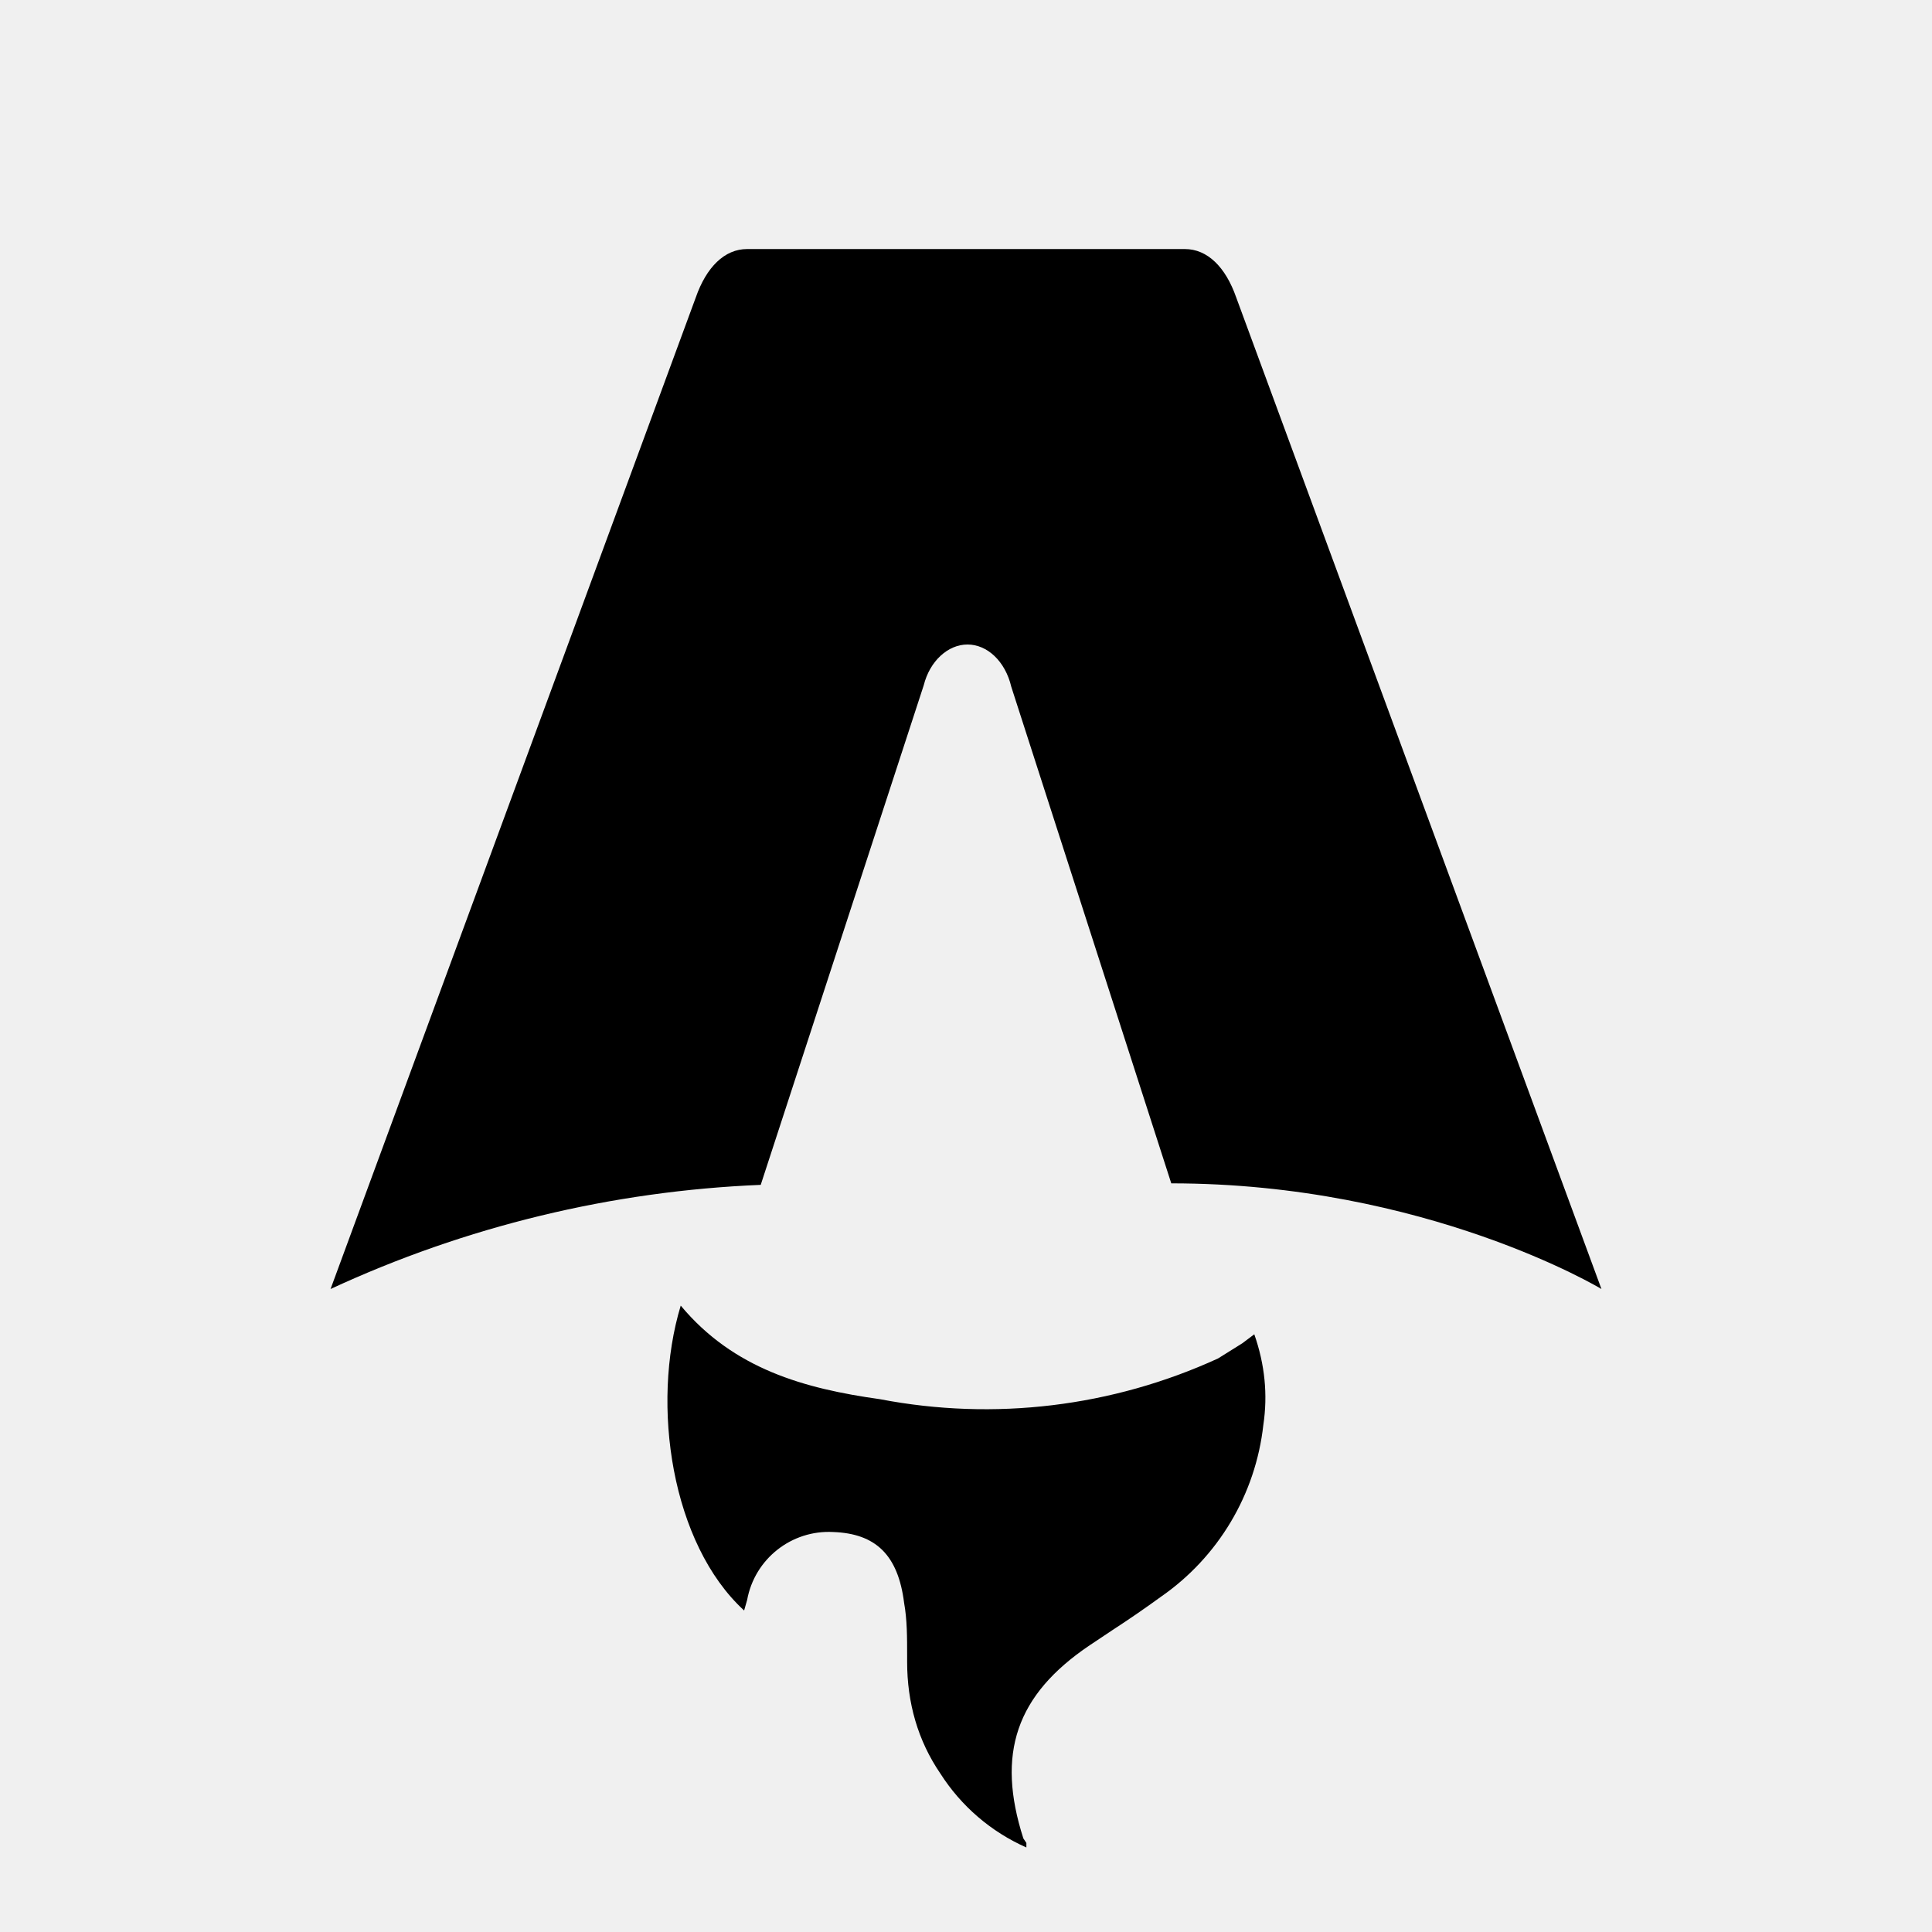
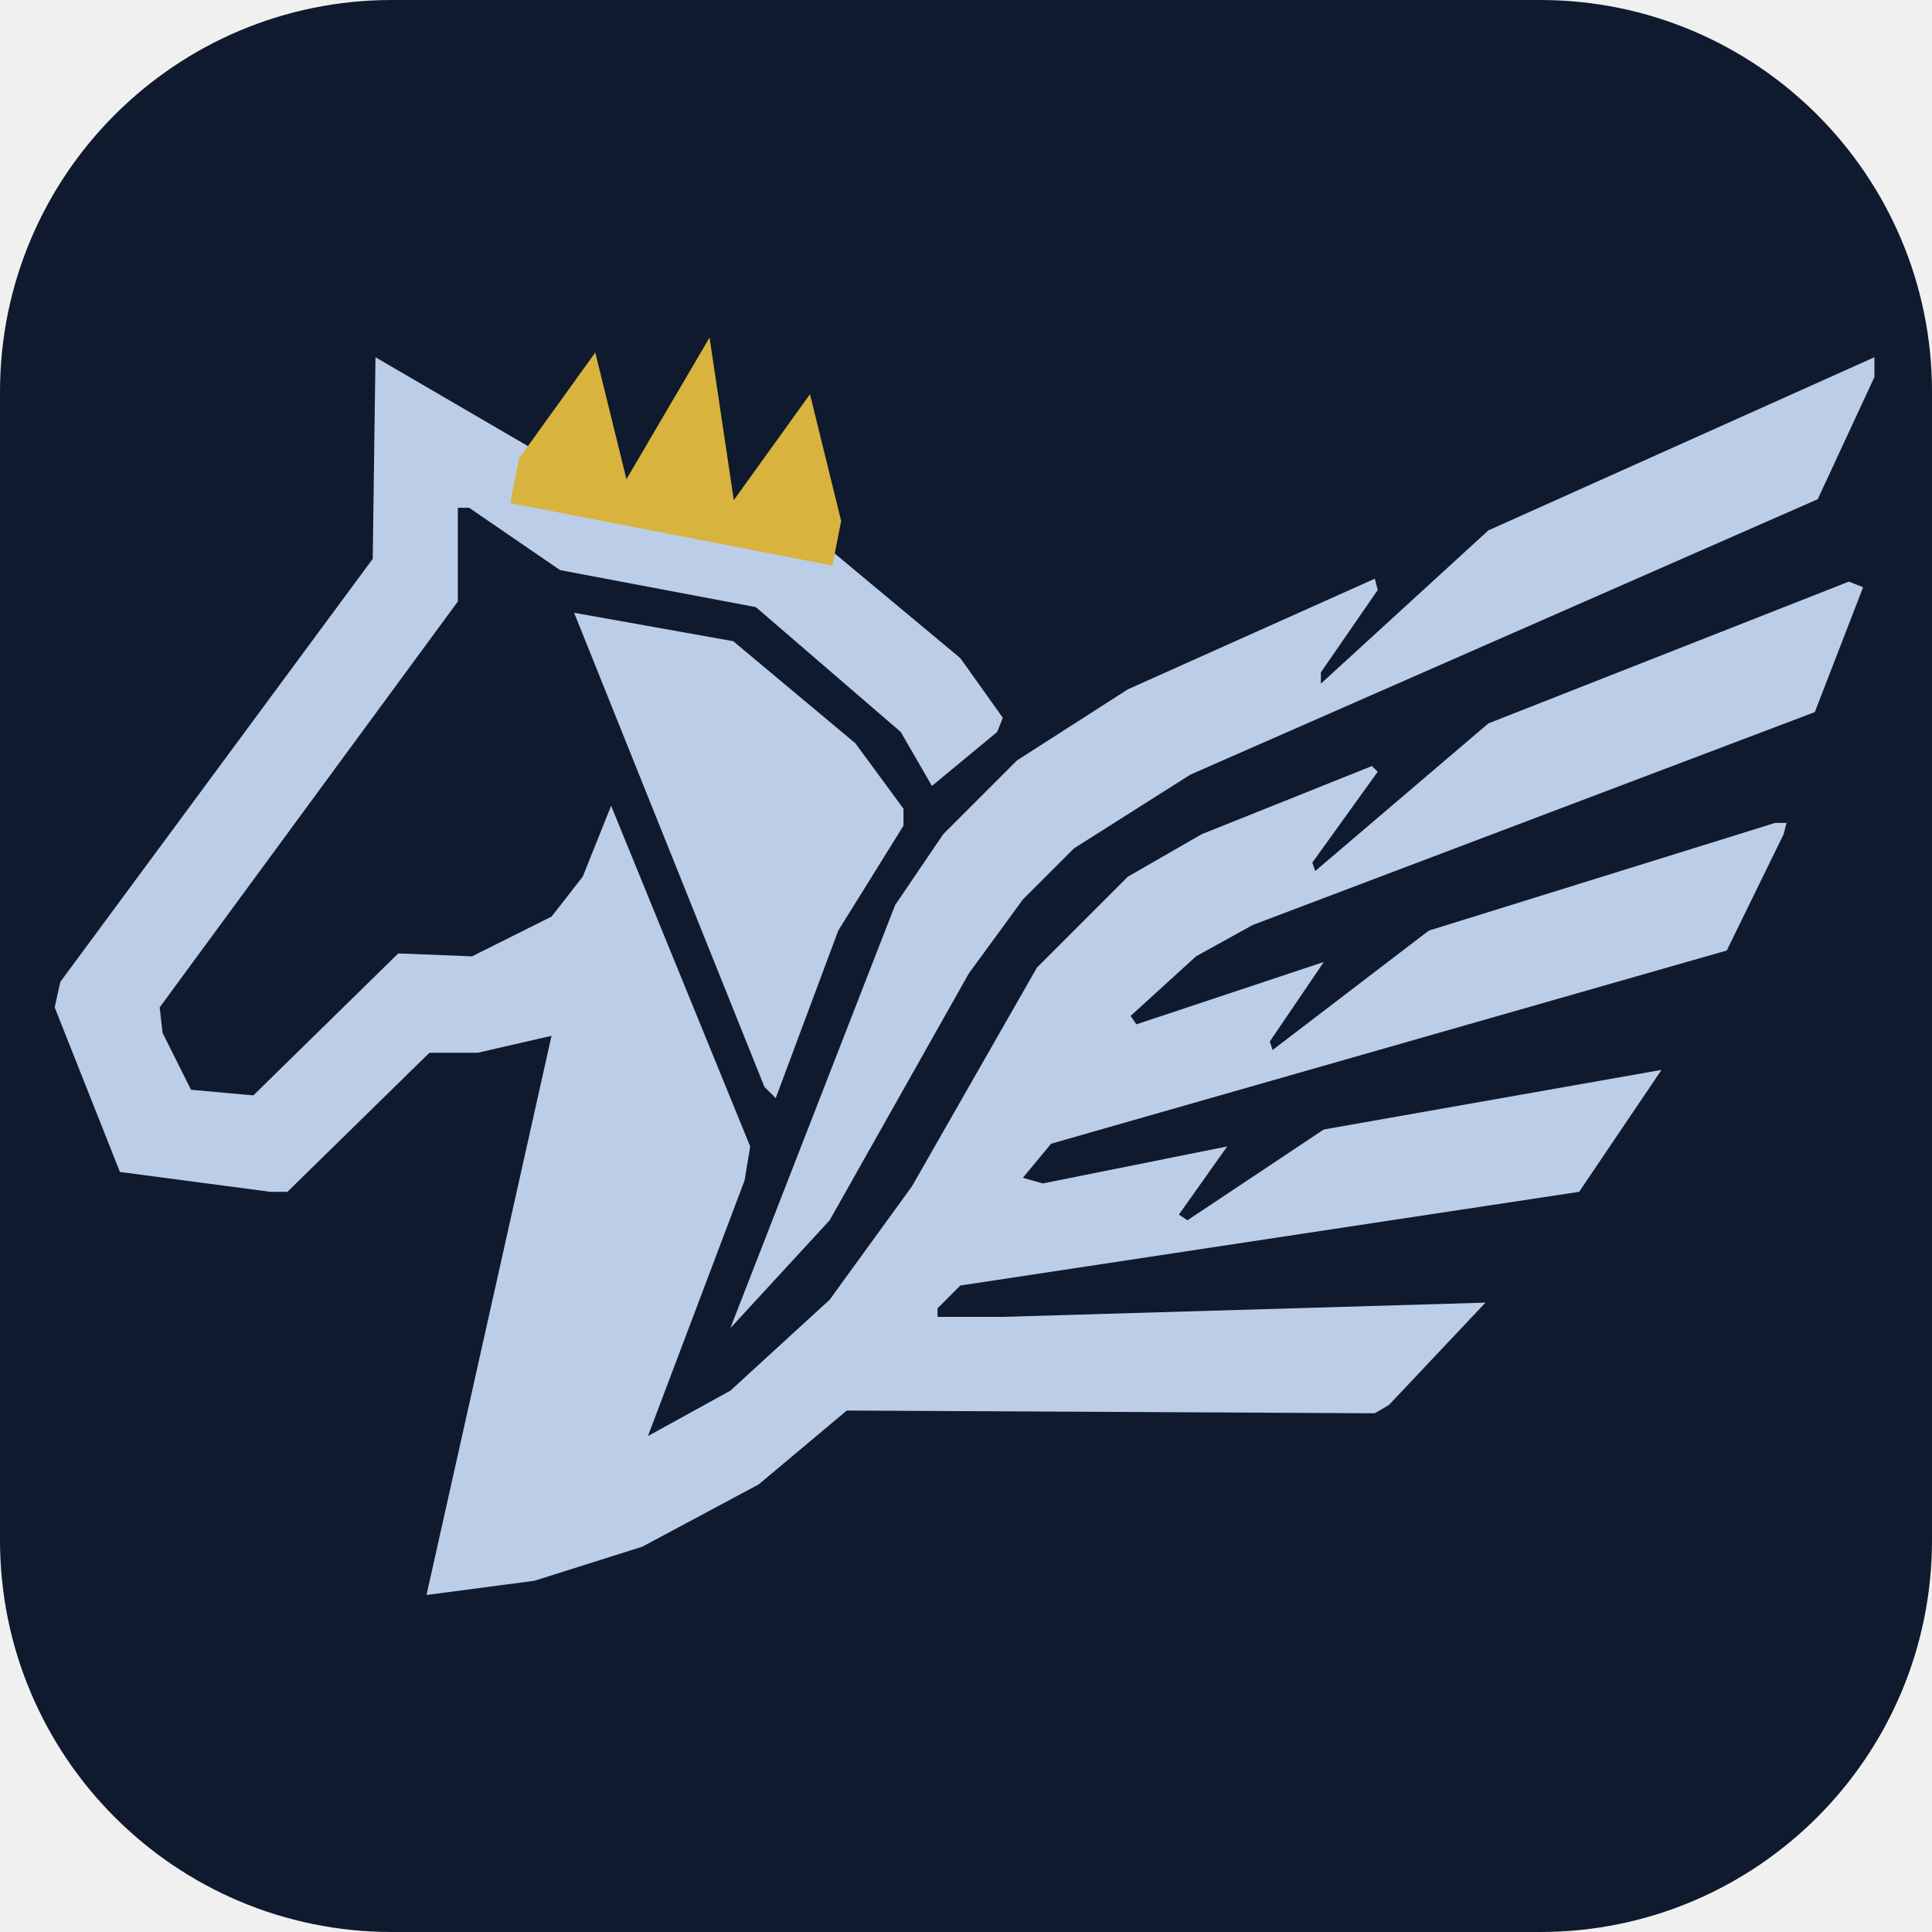
- <svg xmlns="http://www.w3.org/2000/svg" fill="none" viewBox="0 0 128 128">
-   <path d="M50.4 78.5a75.1 75.1 0 0 0-28.5 6.9l24.2-65.7c.7-2 1.9-3.2 3.4-3.2h29c1.5 0 2.7 1.2 3.4 3.2l24.2 65.7s-11.6-7-28.5-7L67 45.5c-.4-1.7-1.6-2.8-2.9-2.8-1.3 0-2.5 1.1-2.9 2.7L50.4 78.5Zm-1.1 28.2Zm-4.2-20.2c-2 6.6-.6 15.8 4.2 20.2a17.5 17.5 0 0 1 .2-.7 5.5 5.5 0 0 1 5.7-4.5c2.8.1 4.3 1.5 4.7 4.7.2 1.1.2 2.3.2 3.5v.4c0 2.7.7 5.2 2.2 7.4a13 13 0 0 0 5.7 4.9v-.3l-.2-.3c-1.8-5.6-.5-9.5 4.4-12.8l1.5-1a73 73 0 0 0 3.2-2.2 16 16 0 0 0 6.8-11.4c.3-2 .1-4-.6-6l-.8.6-1.6 1a37 37 0 0 1-22.4 2.7c-5-.7-9.7-2-13.2-6.2Z" />
-   <style>
-         path { fill: #000; }
-         @media (prefers-color-scheme: dark) {
-             path { fill: #FFF; }
-         }
-     </style>
+ <svg xmlns="http://www.w3.org/2000/svg" viewBox="-3 -19.6 106 106" width="64" height="64" role="img" aria-label="Buraq Tech">
+   <rect x="-3" y="-19.6" width="106" height="106" rx="21.5" fill="#0f1a2e" />
+   <path d="M17.6 0.0 L28.82 6.54 L40.34 8.72 L49.69 16.51 L52.02 19.78 L51.71 20.56 L48.13 23.52 L46.42 20.56 L38.47 13.71 L27.73 11.68 L22.74 8.26 L22.12 8.26 L22.12 13.4 L5.76 35.67 L5.92 37.07 L7.48 40.19 L10.9 40.5 L18.85 32.71 L22.9 32.87 L27.26 30.69 L28.97 28.5 L30.53 24.61 L38.16 43.3 L37.85 45.17 L32.55 59.19 L37.07 56.7 L42.52 51.71 L47.04 45.48 L53.89 33.49 L58.88 28.5 L62.93 26.17 L72.27 22.43 L72.59 22.74 L69.0 27.73 L69.16 28.19 L78.66 20.09 L98.44 12.31 L99.22 12.62 L96.57 19.47 L65.73 31.15 L62.62 32.87 L59.03 36.14 L59.35 36.6 L69.63 33.18 L66.67 37.54 L66.82 38.01 L75.39 31.46 L94.39 25.55 L95.02 25.55 L94.86 26.17 L91.74 32.55 L54.67 43.15 L53.12 45.02 L54.21 45.33 L64.33 43.3 L61.68 47.04 L62.15 47.35 L69.63 42.37 L88.16 39.1 L83.64 45.79 L49.69 50.93 L48.44 52.18 L48.44 52.65 L52.02 52.65 L78.5 51.87 L73.21 57.48 L72.43 57.94 L43.46 57.79 L38.63 61.84 L32.24 65.26 L26.32 67.13 L20.4 67.91 L27.26 37.23 L23.21 38.16 L20.56 38.16 L12.77 45.79 L11.84 45.79 L3.58 44.7 L0.0 35.67 L0.31 34.27 L17.45 11.06 Z M99.84 0.0 L99.84 1.09 L96.73 7.79 L62.31 22.9 L55.92 26.95 L53.12 29.75 L50.16 33.8 L42.52 47.35 L37.07 53.27 L46.11 30.06 L48.75 26.17 L52.8 22.12 L58.88 18.22 L72.43 12.15 L72.59 12.77 L69.47 17.29 L69.47 17.91 L78.66 9.5 Z M28.5 14.02 L37.23 15.58 L43.93 21.18 L46.57 24.77 L46.57 25.7 L42.99 31.46 L39.56 40.65 L38.94 40.03 Z" fill-rule="evenodd" clip-rule="evenodd" fill="#bccde7" />
+   <path d="M25 8 L42.67 11.43 L43.15 8.98 L41.44 2.03 L37.26 7.84 L35.93 -1.08 L31.37 6.69 L29.66 -0.26 L25.48 5.55 Z" fill="#d8b33d" />
</svg>
